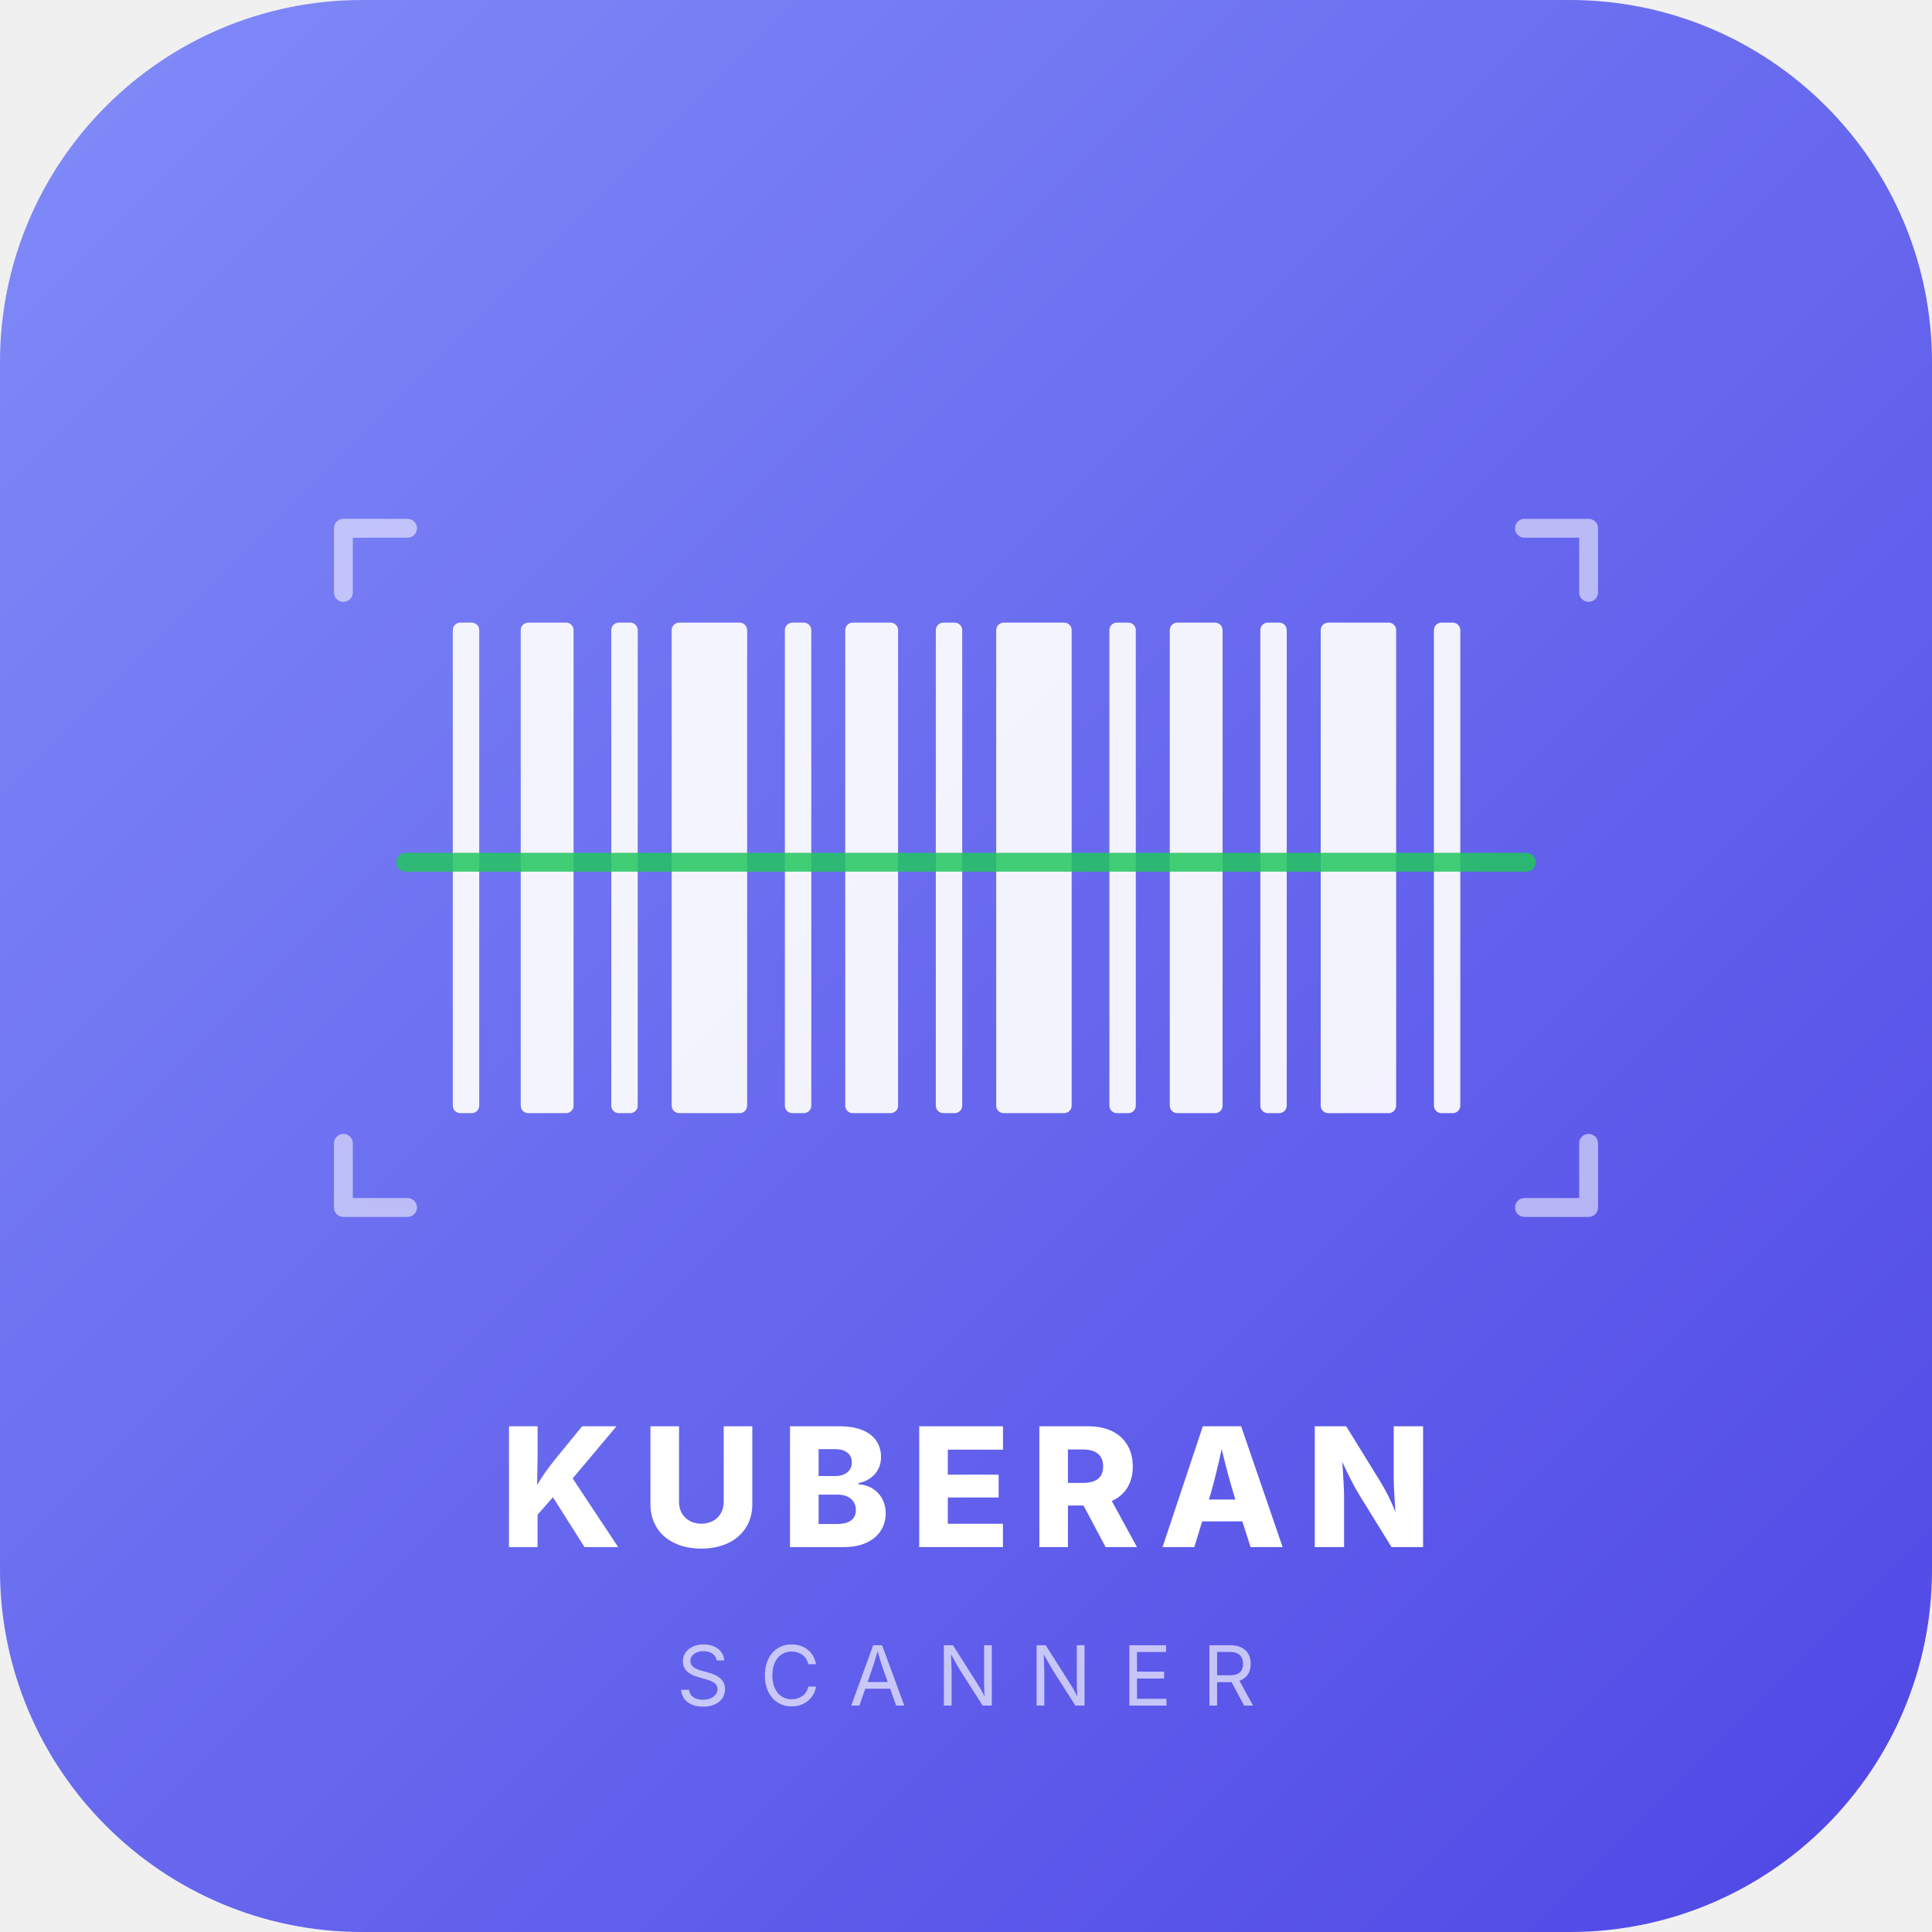
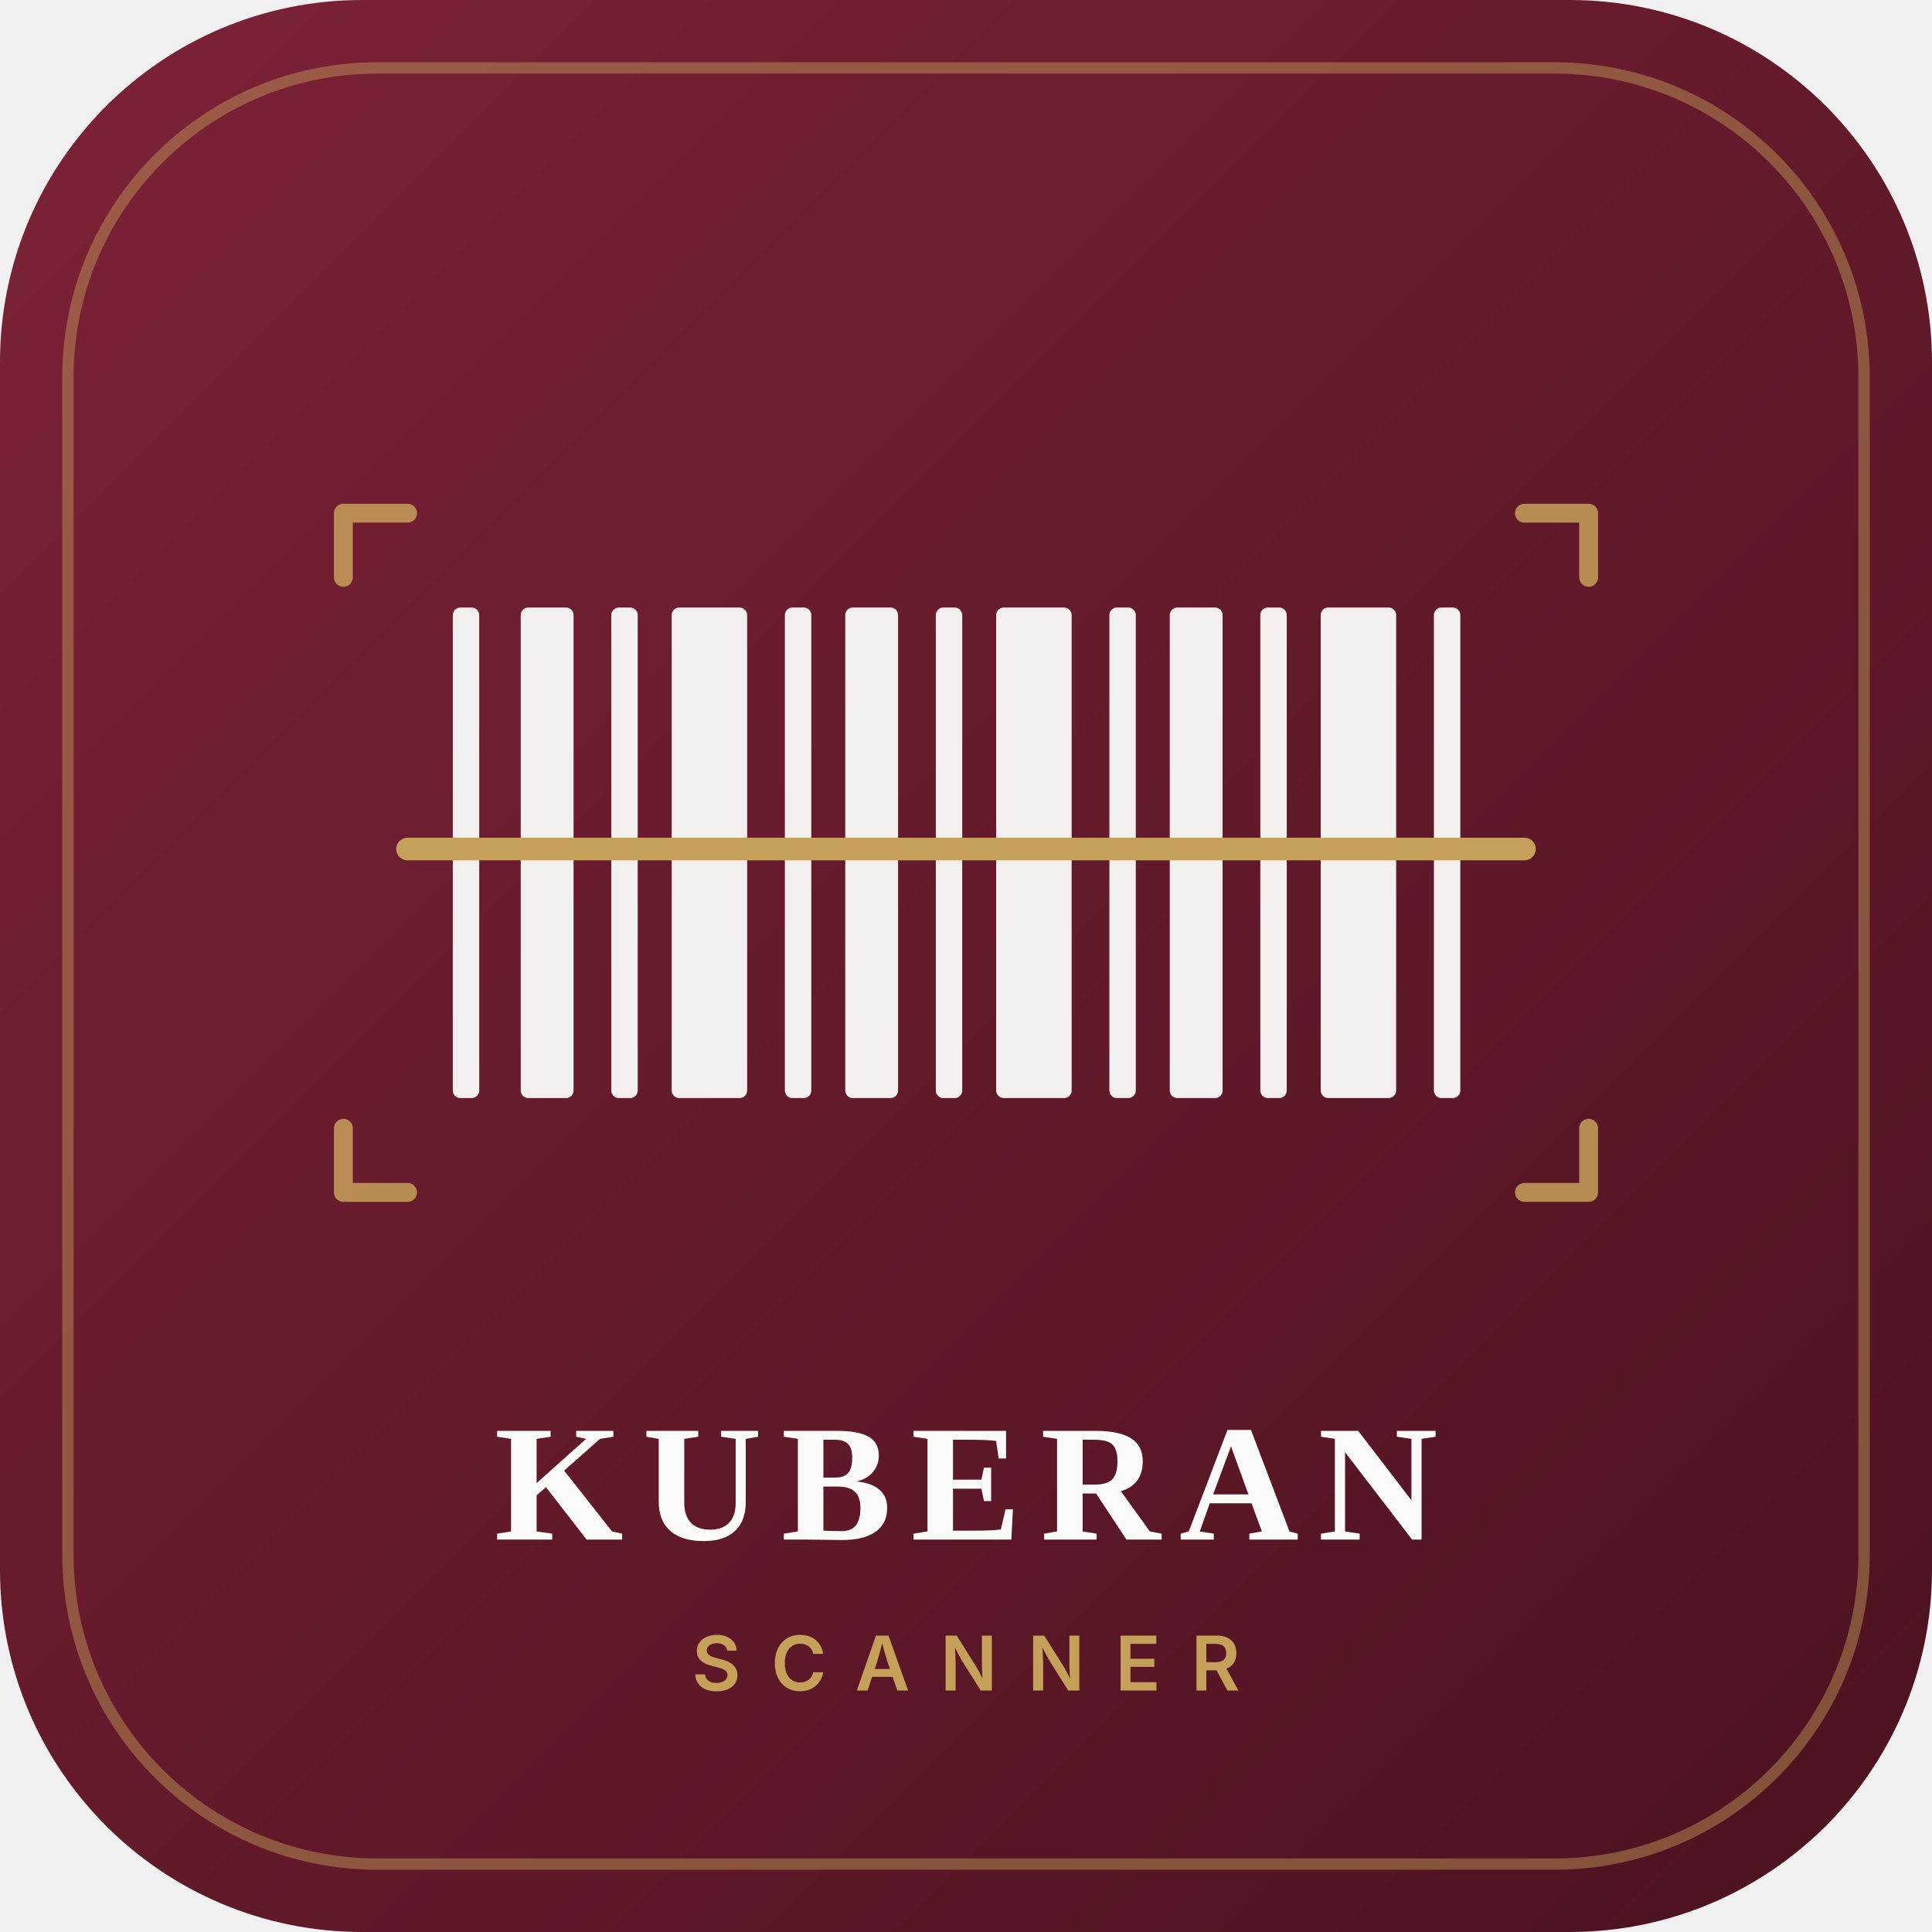
<svg xmlns="http://www.w3.org/2000/svg" viewBox="0 0 512 512">
  <defs>
    <linearGradient id="bg" x1="0" y1="0" x2="1" y2="1">
-       <stop offset="0%" stop-color="#818CF8" />
-       <stop offset="100%" stop-color="#4F46E5" />
+       <stop offset="0%" stop-color="#7D2237" />
+       <stop offset="100%" stop-color="#4A121F" />
    </linearGradient>
  </defs>
  <rect width="512" height="512" rx="96" fill="url(#bg)" />
-   <g fill="#ffffff" opacity="0.92" transform="translate(256,230)">
+   <rect x="18" y="18" width="476" height="476" rx="82" fill="none" stroke="#C5A059" stroke-width="3" opacity="0.45" />
+   <g fill="#FAFAF7" opacity="0.95" transform="translate(256,226)">
    <rect x="-136" y="-65" width="7" height="130" rx="2" />
    <rect x="-118" y="-65" width="14" height="130" rx="2" />
    <rect x="-94" y="-65" width="7" height="130" rx="2" />
    <rect x="-78" y="-65" width="20" height="130" rx="2" />
    <rect x="-48" y="-65" width="7" height="130" rx="2" />
    <rect x="-32" y="-65" width="14" height="130" rx="2" />
    <rect x="-8" y="-65" width="7" height="130" rx="2" />
    <rect x="8" y="-65" width="20" height="130" rx="2" />
    <rect x="38" y="-65" width="7" height="130" rx="2" />
    <rect x="54" y="-65" width="14" height="130" rx="2" />
    <rect x="78" y="-65" width="7" height="130" rx="2" />
    <rect x="94" y="-65" width="20" height="130" rx="2" />
    <rect x="124" y="-65" width="7" height="130" rx="2" />
  </g>
-   <rect x="105" y="226" width="302" height="5" rx="2.5" fill="#22C55E" opacity="0.85" />
-   <g stroke="#ffffff" stroke-width="5" fill="none" stroke-linecap="round" stroke-linejoin="round" opacity="0.55" transform="translate(256,230)">
+   <rect x="105" y="222" width="302" height="6" rx="3" fill="#C5A059" />
+   <g stroke="#C5A059" stroke-width="5" fill="none" stroke-linecap="round" stroke-linejoin="round" opacity="0.85" transform="translate(256,226)">
    <polyline points="-148,-90 -165,-90 -165,-73" />
    <polyline points="148,-90 165,-90 165,-73" />
    <polyline points="-148,90 -165,90 -165,73" />
    <polyline points="148,90 165,90 165,73" />
  </g>
-   <text x="256" y="410" text-anchor="middle" font-family="system-ui,-apple-system,sans-serif" font-weight="800" font-size="44" fill="#ffffff" letter-spacing="5">KUBERAN</text>
-   <text x="256" y="452" text-anchor="middle" font-family="system-ui,-apple-system,sans-serif" font-weight="400" font-size="22" fill="#ffffff" opacity="0.65" letter-spacing="8">SCANNER</text>
+   <text x="256" y="408" text-anchor="middle" font-family="Georgia,'Times New Roman',serif" font-weight="700" font-size="44" fill="#FAFAF7" letter-spacing="5">KUBERAN</text>
+   <text x="256" y="448" text-anchor="middle" font-family="system-ui,-apple-system,sans-serif" font-weight="600" font-size="20" fill="#C5A059" letter-spacing="8">SCANNER</text>
</svg>
